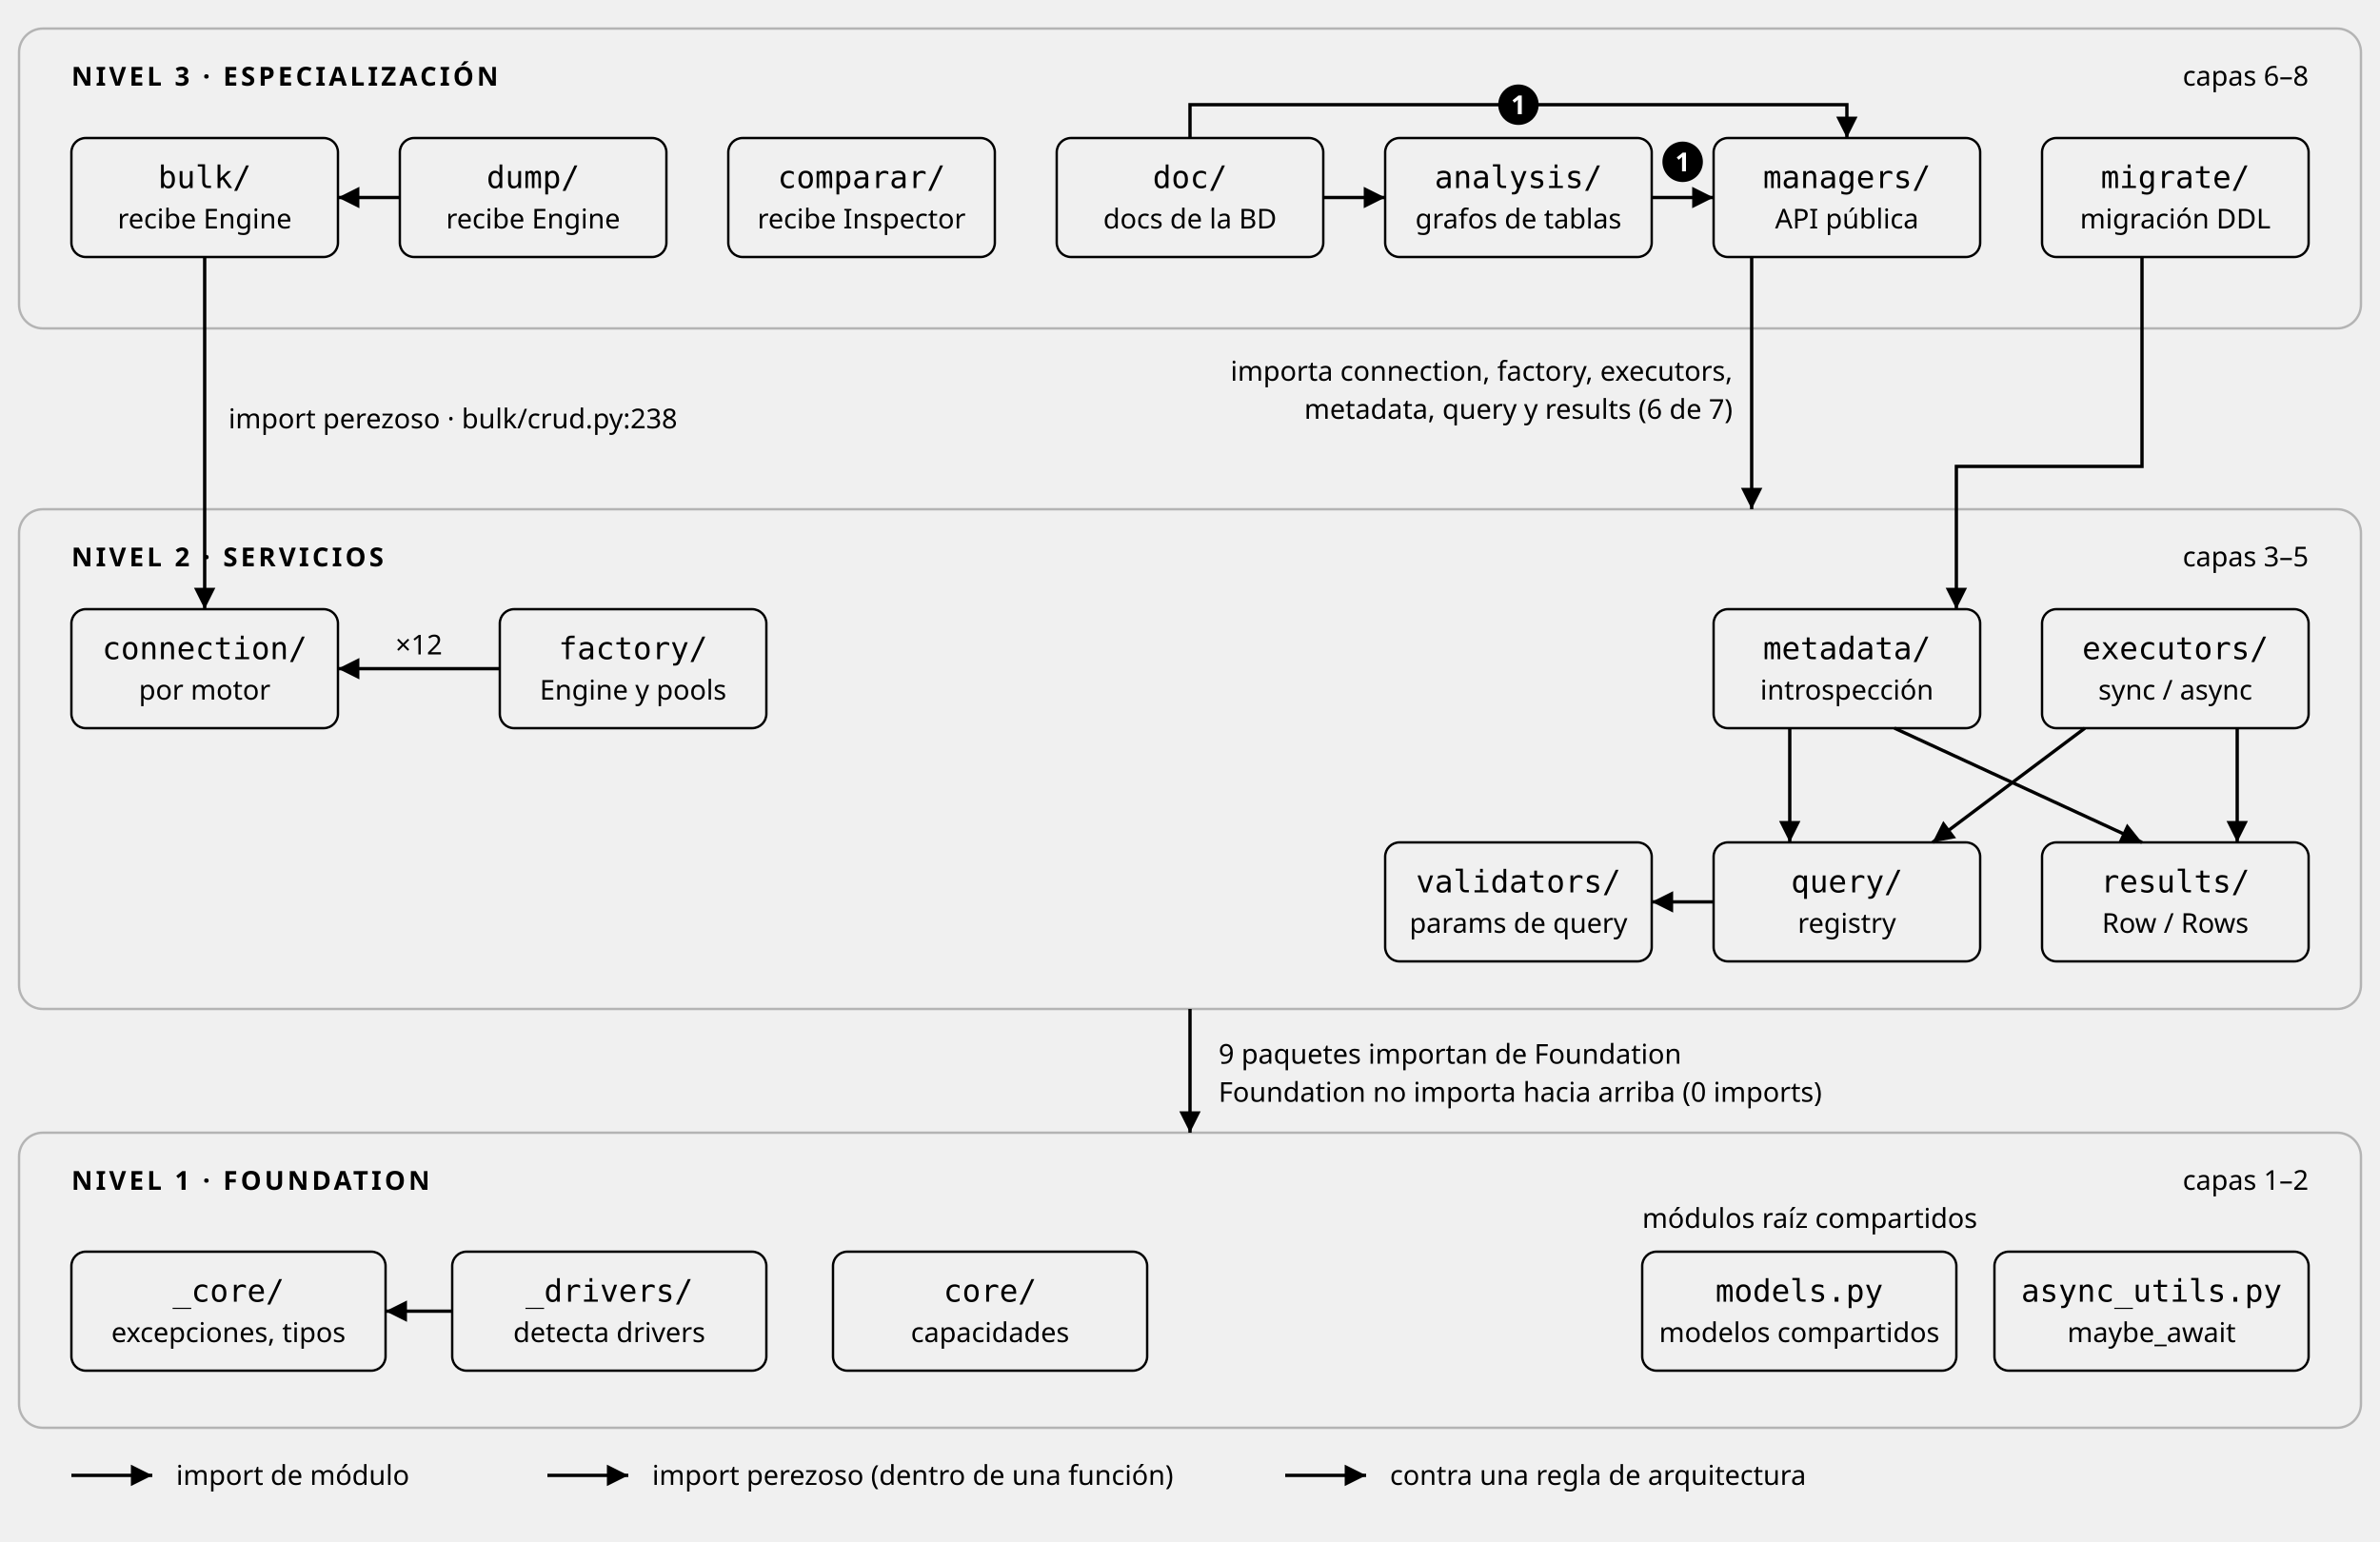
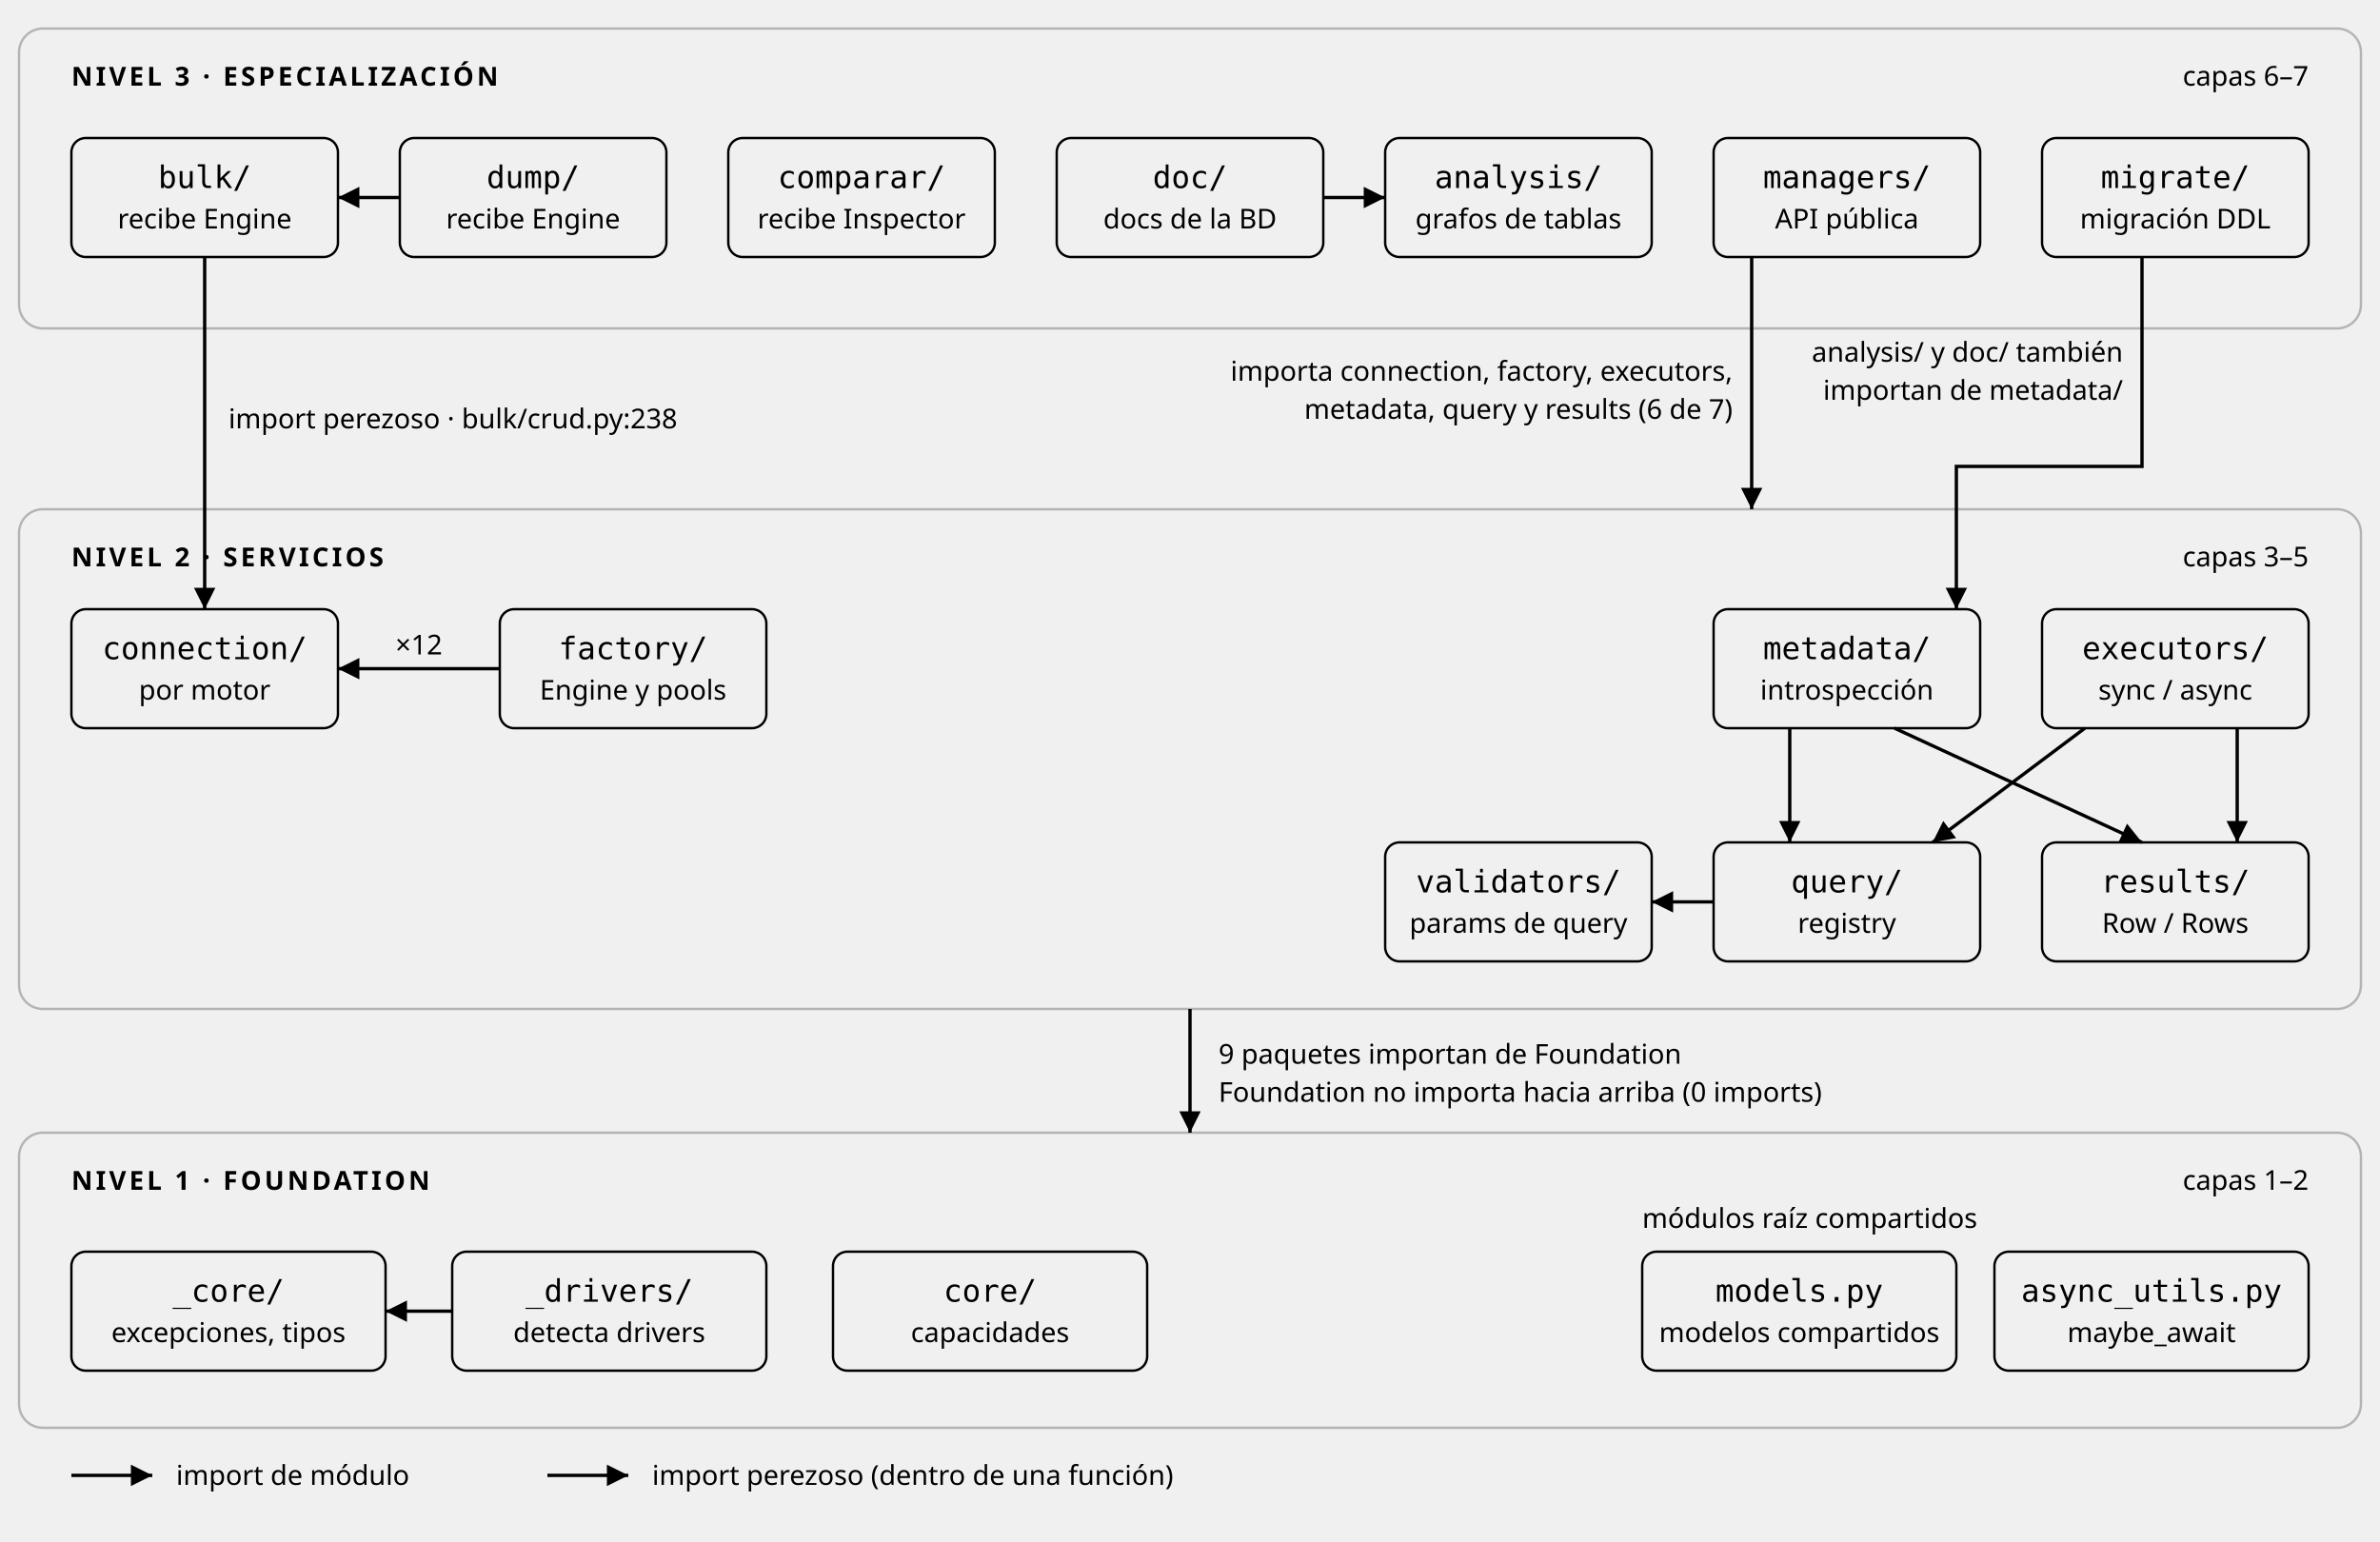
- <svg xmlns="http://www.w3.org/2000/svg" class="arq" viewBox="0 0 1000 648" role="img" aria-label="Los tres niveles de util_bbdd y sus capas con los imports reales: cada paquete importa solo de capas inferiores, y analysis y doc importan el manager concreto." font-family="system-ui,sans-serif">
+ <svg xmlns="http://www.w3.org/2000/svg" class="arq" viewBox="0 0 1000 648" role="img" aria-label="Los tres niveles de util_bbdd y sus capas con los imports reales: cada paquete importa solo de capas inferiores." font-family="system-ui,sans-serif">
  <defs>
    <marker id="arq-h" viewBox="0 0 10 10" refX="10" refY="5" markerWidth="9" markerHeight="9" markerUnits="userSpaceOnUse" orient="auto">
      <path class="arq-head" d="M0 0L10 5L0 10z" fill="currentColor" />
    </marker>
    <marker id="arq-h-warn" viewBox="0 0 10 10" refX="10" refY="5" markerWidth="9" markerHeight="9" markerUnits="userSpaceOnUse" orient="auto">
      <path class="arq-head-warn" d="M0 0L10 5L0 10z" fill="currentColor" />
    </marker>
  </defs>
  <rect class="arq-band arq-band-3" x="8" y="12" width="984" height="126" rx="10" fill="none" stroke="currentColor" stroke-opacity=".25" />
  <rect class="arq-band arq-band-2" x="8" y="214" width="984" height="210" rx="10" fill="none" stroke="currentColor" stroke-opacity=".25" />
  <rect class="arq-band arq-band-1" x="8" y="476" width="984" height="124" rx="10" fill="none" stroke="currentColor" stroke-opacity=".25" />
  <text class="arq-band-label" x="30" y="36" font-size="11" font-weight="600" letter-spacing="1.3" fill="currentColor">NIVEL 3 · ESPECIALIZACIÓN</text>
-   <text class="arq-band-note" x="970" y="36" text-anchor="end" font-family="system-ui,sans-serif" font-size="11.5" fill="currentColor">capas 6–8</text>
+   <text class="arq-band-note" x="970" y="36" text-anchor="end" font-family="system-ui,sans-serif" font-size="11.5" fill="currentColor">capas 6–7</text>
  <text class="arq-band-label" x="30" y="238" font-size="11" font-weight="600" letter-spacing="1.3" fill="currentColor">NIVEL 2 · SERVICIOS</text>
  <text class="arq-band-note" x="970" y="238" text-anchor="end" font-family="system-ui,sans-serif" font-size="11.5" fill="currentColor">capas 3–5</text>
  <text class="arq-band-label" x="30" y="500" font-size="11" font-weight="600" letter-spacing="1.3" fill="currentColor">NIVEL 1 · FOUNDATION</text>
  <text class="arq-band-note" x="970" y="500" text-anchor="end" font-family="system-ui,sans-serif" font-size="11.5" fill="currentColor">capas 1–2</text>
  <path class="arq-edge " d="M168 83 H142" fill="none" stroke="currentColor" stroke-width="1.4" marker-end="url(#arq-h)" />
  <path class="arq-edge " d="M556 83 H582" fill="none" stroke="currentColor" stroke-width="1.4" marker-end="url(#arq-h)" />
-   <path class="arq-edge warn" d="M694 83 H720" fill="none" stroke="currentColor" stroke-width="1.4" marker-end="url(#arq-h-warn)" />
-   <path class="arq-edge warn" d="M500 58 V44 H776 V58" fill="none" stroke="currentColor" stroke-width="1.4" marker-end="url(#arq-h-warn)" />
  <path class="arq-edge lazy" d="M86 108 V256" fill="none" stroke="currentColor" stroke-width="1.4" marker-end="url(#arq-h)" />
  <path class="arq-edge " d="M736 108 V214" fill="none" stroke="currentColor" stroke-width="1.4" marker-end="url(#arq-h)" />
  <path class="arq-edge " d="M900 108 V196 H822 V256" fill="none" stroke="currentColor" stroke-width="1.4" marker-end="url(#arq-h)" />
  <path class="arq-edge " d="M752 306 V354" fill="none" stroke="currentColor" stroke-width="1.4" marker-end="url(#arq-h)" />
  <path class="arq-edge " d="M796 306 L900 354" fill="none" stroke="currentColor" stroke-width="1.4" marker-end="url(#arq-h)" />
  <path class="arq-edge " d="M876 306 L812 354" fill="none" stroke="currentColor" stroke-width="1.4" marker-end="url(#arq-h)" />
  <path class="arq-edge " d="M940 306 V354" fill="none" stroke="currentColor" stroke-width="1.4" marker-end="url(#arq-h)" />
  <path class="arq-edge " d="M720 379 H694" fill="none" stroke="currentColor" stroke-width="1.4" marker-end="url(#arq-h)" />
  <path class="arq-edge " d="M210 281 H142" fill="none" stroke="currentColor" stroke-width="1.4" marker-end="url(#arq-h)" />
  <path class="arq-edge " d="M500 424 V476" fill="none" stroke="currentColor" stroke-width="1.4" marker-end="url(#arq-h)" />
  <path class="arq-edge " d="M190 551 H162" fill="none" stroke="currentColor" stroke-width="1.4" marker-end="url(#arq-h)" />
  <g class="arq-node">
    <rect x="30" y="58" width="112" height="50" rx="6" fill="none" stroke="currentColor" />
    <text class="arq-name" x="86" y="79" text-anchor="middle" font-family="ui-monospace,Consolas,monospace" font-size="13" fill="currentColor">bulk/</text>
    <text class="arq-sub" x="86" y="96" text-anchor="middle" font-family="system-ui,sans-serif" font-size="11.5" fill="currentColor">recibe Engine</text>
  </g>
  <g class="arq-node">
    <rect x="168" y="58" width="112" height="50" rx="6" fill="none" stroke="currentColor" />
    <text class="arq-name" x="224" y="79" text-anchor="middle" font-family="ui-monospace,Consolas,monospace" font-size="13" fill="currentColor">dump/</text>
    <text class="arq-sub" x="224" y="96" text-anchor="middle" font-family="system-ui,sans-serif" font-size="11.5" fill="currentColor">recibe Engine</text>
  </g>
  <g class="arq-node">
    <rect x="306" y="58" width="112" height="50" rx="6" fill="none" stroke="currentColor" />
    <text class="arq-name" x="362" y="79" text-anchor="middle" font-family="ui-monospace,Consolas,monospace" font-size="13" fill="currentColor">comparar/</text>
    <text class="arq-sub" x="362" y="96" text-anchor="middle" font-family="system-ui,sans-serif" font-size="11.5" fill="currentColor">recibe Inspector</text>
  </g>
  <g class="arq-node">
    <rect x="444" y="58" width="112" height="50" rx="6" fill="none" stroke="currentColor" />
    <text class="arq-name" x="500" y="79" text-anchor="middle" font-family="ui-monospace,Consolas,monospace" font-size="13" fill="currentColor">doc/</text>
    <text class="arq-sub" x="500" y="96" text-anchor="middle" font-family="system-ui,sans-serif" font-size="11.5" fill="currentColor">docs de la BD</text>
  </g>
  <g class="arq-node">
    <rect x="582" y="58" width="112" height="50" rx="6" fill="none" stroke="currentColor" />
    <text class="arq-name" x="638" y="79" text-anchor="middle" font-family="ui-monospace,Consolas,monospace" font-size="13" fill="currentColor">analysis/</text>
    <text class="arq-sub" x="638" y="96" text-anchor="middle" font-family="system-ui,sans-serif" font-size="11.5" fill="currentColor">grafos de tablas</text>
  </g>
  <g class="arq-node">
    <rect x="720" y="58" width="112" height="50" rx="6" fill="none" stroke="currentColor" />
    <text class="arq-name" x="776" y="79" text-anchor="middle" font-family="ui-monospace,Consolas,monospace" font-size="13" fill="currentColor">managers/</text>
    <text class="arq-sub" x="776" y="96" text-anchor="middle" font-family="system-ui,sans-serif" font-size="11.5" fill="currentColor">API pública</text>
  </g>
  <g class="arq-node">
    <rect x="858" y="58" width="112" height="50" rx="6" fill="none" stroke="currentColor" />
    <text class="arq-name" x="914" y="79" text-anchor="middle" font-family="ui-monospace,Consolas,monospace" font-size="13" fill="currentColor">migrate/</text>
    <text class="arq-sub" x="914" y="96" text-anchor="middle" font-family="system-ui,sans-serif" font-size="11.5" fill="currentColor">migración DDL</text>
  </g>
  <g class="arq-node">
    <rect x="30" y="256" width="112" height="50" rx="6" fill="none" stroke="currentColor" />
    <text class="arq-name" x="86" y="277" text-anchor="middle" font-family="ui-monospace,Consolas,monospace" font-size="13" fill="currentColor">connection/</text>
    <text class="arq-sub" x="86" y="294" text-anchor="middle" font-family="system-ui,sans-serif" font-size="11.5" fill="currentColor">por motor</text>
  </g>
  <g class="arq-node">
    <rect x="210" y="256" width="112" height="50" rx="6" fill="none" stroke="currentColor" />
    <text class="arq-name" x="266" y="277" text-anchor="middle" font-family="ui-monospace,Consolas,monospace" font-size="13" fill="currentColor">factory/</text>
    <text class="arq-sub" x="266" y="294" text-anchor="middle" font-family="system-ui,sans-serif" font-size="11.5" fill="currentColor">Engine y pools</text>
  </g>
  <g class="arq-node">
    <rect x="720" y="256" width="112" height="50" rx="6" fill="none" stroke="currentColor" />
    <text class="arq-name" x="776" y="277" text-anchor="middle" font-family="ui-monospace,Consolas,monospace" font-size="13" fill="currentColor">metadata/</text>
    <text class="arq-sub" x="776" y="294" text-anchor="middle" font-family="system-ui,sans-serif" font-size="11.5" fill="currentColor">introspección</text>
  </g>
  <g class="arq-node">
    <rect x="858" y="256" width="112" height="50" rx="6" fill="none" stroke="currentColor" />
    <text class="arq-name" x="914" y="277" text-anchor="middle" font-family="ui-monospace,Consolas,monospace" font-size="13" fill="currentColor">executors/</text>
    <text class="arq-sub" x="914" y="294" text-anchor="middle" font-family="system-ui,sans-serif" font-size="11.5" fill="currentColor">sync / async</text>
  </g>
  <g class="arq-node">
    <rect x="582" y="354" width="112" height="50" rx="6" fill="none" stroke="currentColor" />
    <text class="arq-name" x="638" y="375" text-anchor="middle" font-family="ui-monospace,Consolas,monospace" font-size="13" fill="currentColor">validators/</text>
    <text class="arq-sub" x="638" y="392" text-anchor="middle" font-family="system-ui,sans-serif" font-size="11.5" fill="currentColor">params de query</text>
  </g>
  <g class="arq-node">
    <rect x="720" y="354" width="112" height="50" rx="6" fill="none" stroke="currentColor" />
    <text class="arq-name" x="776" y="375" text-anchor="middle" font-family="ui-monospace,Consolas,monospace" font-size="13" fill="currentColor">query/</text>
    <text class="arq-sub" x="776" y="392" text-anchor="middle" font-family="system-ui,sans-serif" font-size="11.5" fill="currentColor">registry</text>
  </g>
  <g class="arq-node">
    <rect x="858" y="354" width="112" height="50" rx="6" fill="none" stroke="currentColor" />
    <text class="arq-name" x="914" y="375" text-anchor="middle" font-family="ui-monospace,Consolas,monospace" font-size="13" fill="currentColor">results/</text>
    <text class="arq-sub" x="914" y="392" text-anchor="middle" font-family="system-ui,sans-serif" font-size="11.5" fill="currentColor">Row / Rows</text>
  </g>
  <g class="arq-node">
    <rect x="30" y="526" width="132" height="50" rx="6" fill="none" stroke="currentColor" />
    <text class="arq-name" x="96" y="547" text-anchor="middle" font-family="ui-monospace,Consolas,monospace" font-size="13" fill="currentColor">_core/</text>
    <text class="arq-sub" x="96" y="564" text-anchor="middle" font-family="system-ui,sans-serif" font-size="11.5" fill="currentColor">excepciones, tipos</text>
  </g>
  <g class="arq-node">
    <rect x="190" y="526" width="132" height="50" rx="6" fill="none" stroke="currentColor" />
    <text class="arq-name" x="256" y="547" text-anchor="middle" font-family="ui-monospace,Consolas,monospace" font-size="13" fill="currentColor">_drivers/</text>
    <text class="arq-sub" x="256" y="564" text-anchor="middle" font-family="system-ui,sans-serif" font-size="11.5" fill="currentColor">detecta drivers</text>
  </g>
  <g class="arq-node">
    <rect x="350" y="526" width="132" height="50" rx="6" fill="none" stroke="currentColor" />
    <text class="arq-name" x="416" y="547" text-anchor="middle" font-family="ui-monospace,Consolas,monospace" font-size="13" fill="currentColor">core/</text>
    <text class="arq-sub" x="416" y="564" text-anchor="middle" font-family="system-ui,sans-serif" font-size="11.5" fill="currentColor">capacidades</text>
  </g>
  <g class="arq-node arq-shared">
    <rect x="690" y="526" width="132" height="50" rx="6" fill="none" stroke="currentColor" />
    <text class="arq-name" x="756" y="547" text-anchor="middle" font-family="ui-monospace,Consolas,monospace" font-size="13" fill="currentColor">models.py</text>
    <text class="arq-sub" x="756" y="564" text-anchor="middle" font-family="system-ui,sans-serif" font-size="11.5" fill="currentColor">modelos compartidos</text>
  </g>
  <g class="arq-node arq-shared">
    <rect x="838" y="526" width="132" height="50" rx="6" fill="none" stroke="currentColor" />
    <text class="arq-name" x="904" y="547" text-anchor="middle" font-family="ui-monospace,Consolas,monospace" font-size="13" fill="currentColor">async_utils.py</text>
    <text class="arq-sub" x="904" y="564" text-anchor="middle" font-family="system-ui,sans-serif" font-size="11.5" fill="currentColor">maybe_await</text>
  </g>
  <text class="arq-lbl" x="96" y="180" text-anchor="start" font-family="system-ui,sans-serif" font-size="11.5" fill="currentColor">import perezoso · bulk/crud.py:238</text>
  <text class="arq-lbl" x="728" y="160" text-anchor="end" font-family="system-ui,sans-serif" font-size="11.5" fill="currentColor">importa connection, factory, executors,</text>
  <text class="arq-lbl" x="728" y="176" text-anchor="end" font-family="system-ui,sans-serif" font-size="11.5" fill="currentColor">metadata, query y results (6 de 7)</text>
+   <text class="arq-lbl" x="892" y="152" text-anchor="end" font-family="system-ui,sans-serif" font-size="11.5" fill="currentColor">analysis/ y doc/ también</text>
+   <text class="arq-lbl" x="892" y="168" text-anchor="end" font-family="system-ui,sans-serif" font-size="11.5" fill="currentColor">importan de metadata/</text>
  <text class="arq-lbl" x="176" y="275" text-anchor="middle" font-family="system-ui,sans-serif" font-size="11.5" fill="currentColor">×12</text>
  <text class="arq-lbl" x="512" y="447" text-anchor="start" font-family="system-ui,sans-serif" font-size="11.5" fill="currentColor">9 paquetes importan de Foundation</text>
  <text class="arq-lbl" x="512" y="463" text-anchor="start" font-family="system-ui,sans-serif" font-size="11.5" fill="currentColor">Foundation no importa hacia arriba (0 imports)</text>
  <text class="arq-lbl" x="690" y="516" text-anchor="start" font-family="system-ui,sans-serif" font-size="11.5" fill="currentColor">módulos raíz compartidos</text>
-   <g class="arq-badge">
-     <circle class="arq-badge-warn" cx="707" cy="68" r="8.5" fill="currentColor" />
-     <text class="arq-badge-num" x="707" y="72" text-anchor="middle" font-family="system-ui,sans-serif" font-size="11" font-weight="700" fill="#fff">1</text>
-   </g>
-   <g class="arq-badge">
-     <circle class="arq-badge-warn" cx="638" cy="44" r="8.5" fill="currentColor" />
-     <text class="arq-badge-num" x="638" y="48" text-anchor="middle" font-family="system-ui,sans-serif" font-size="11" font-weight="700" fill="#fff">1</text>
-   </g>
  <path class="arq-edge " d="M30 620 H64" fill="none" stroke="currentColor" stroke-width="1.4" marker-end="url(#arq-h)" />
  <text class="arq-lbl" x="74" y="624" text-anchor="start" font-family="system-ui,sans-serif" font-size="11.5" fill="currentColor">import de módulo</text>
  <path class="arq-edge lazy" d="M230 620 H264" fill="none" stroke="currentColor" stroke-width="1.4" marker-end="url(#arq-h)" />
  <text class="arq-lbl" x="274" y="624" text-anchor="start" font-family="system-ui,sans-serif" font-size="11.5" fill="currentColor">import perezoso (dentro de una función)</text>
-   <path class="arq-edge warn" d="M540 620 H574" fill="none" stroke="currentColor" stroke-width="1.4" marker-end="url(#arq-h-warn)" />
-   <text class="arq-lbl" x="584" y="624" text-anchor="start" font-family="system-ui,sans-serif" font-size="11.5" fill="currentColor">contra una regla de arquitectura</text>
</svg>
